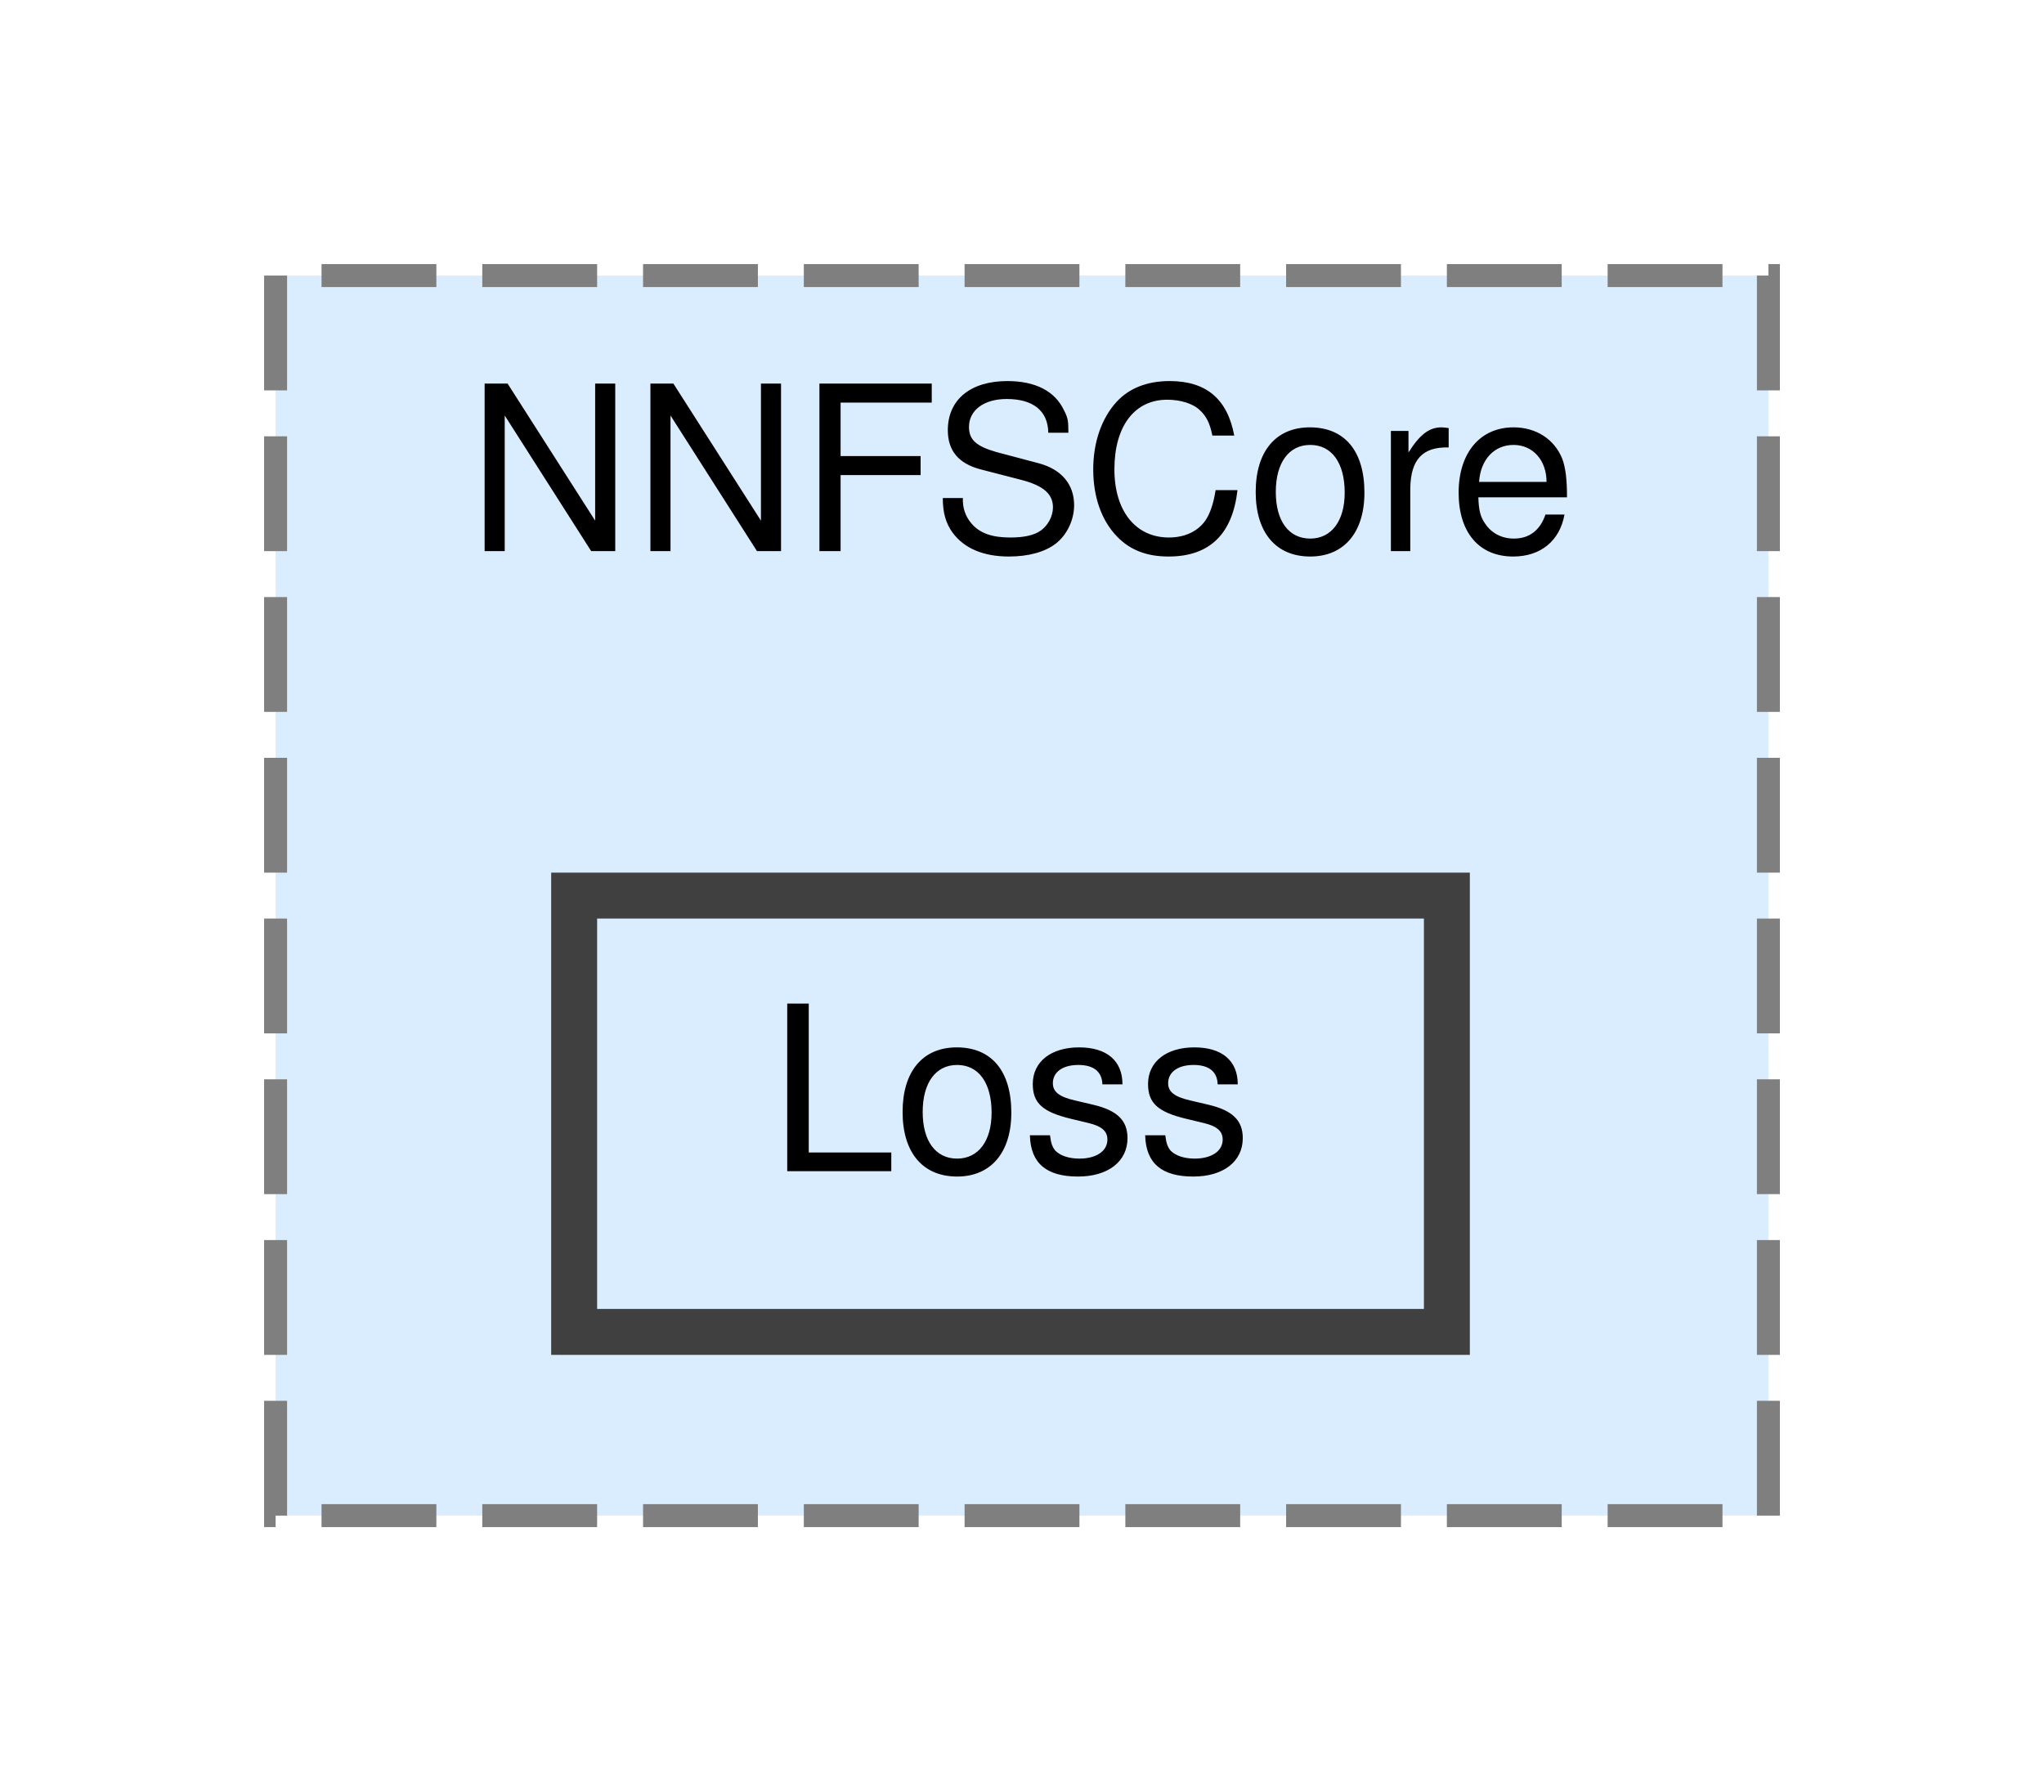
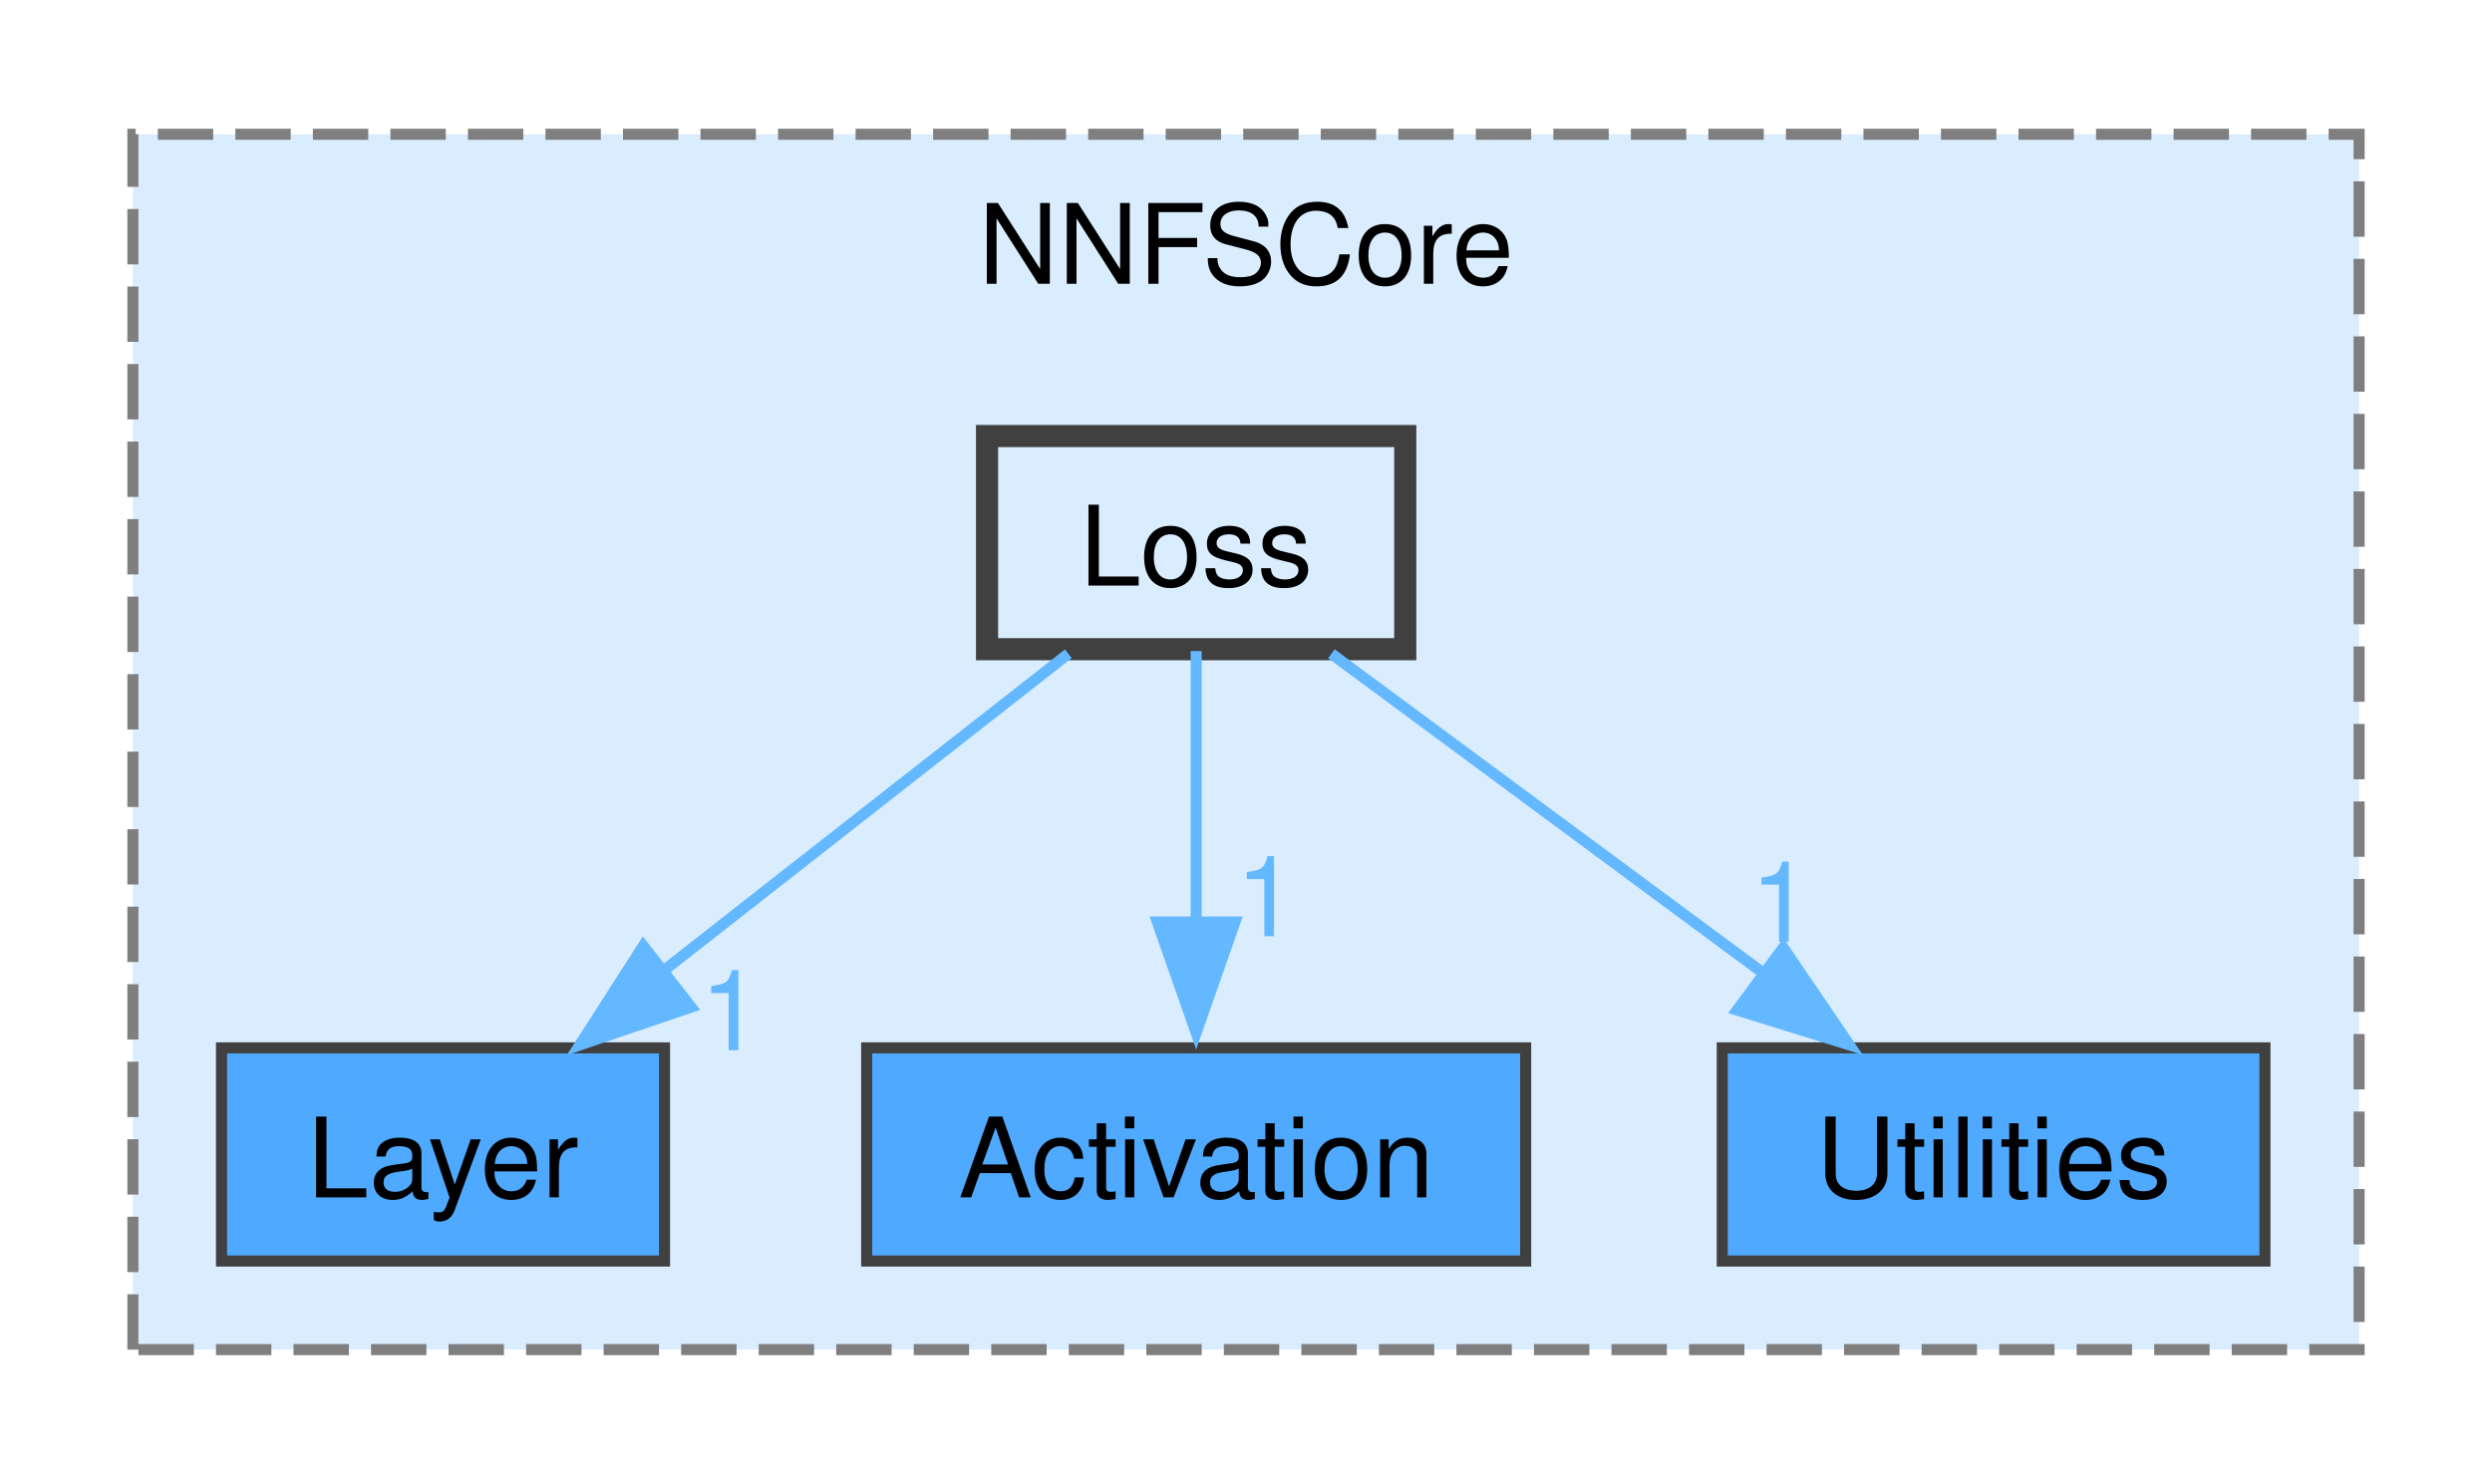
- <svg xmlns="http://www.w3.org/2000/svg" xmlns:xlink="http://www.w3.org/1999/xlink" width="89pt" height="78pt" viewBox="0.00 0.00 89.00 78.00">
-   <g id="graph0" class="graph" transform="scale(1 1) rotate(0) translate(4 74)">
+ <svg xmlns="http://www.w3.org/2000/svg" xmlns:xlink="http://www.w3.org/1999/xlink" width="225pt" height="134pt" viewBox="0.00 0.00 225.00 133.75">
+   <g id="graph0" class="graph" transform="scale(1 1) rotate(0) translate(4 129.75)">
    <g id="clust1" class="cluster">
      <g id="a_clust1">
        <a xlink:href="dir_b83ee6e98edabda9ce26bff501159cde.html" target="_top" xlink:title="NNFSCore">
-           <polygon fill="#daedff" stroke="#7f7f7f" stroke-dasharray="5,2" points="8,-8 8,-62 73,-62 73,-8 8,-8" />
-           <text text-anchor="middle" x="40.5" y="-50" font-family="Helvetica,sans-Serif" font-size="10.00">NNFSCore</text>
+           <polygon fill="#daedff" stroke="#7f7f7f" stroke-dasharray="5,2" points="8,-8 8,-117.75 209,-117.75 209,-8 8,-8" />
+           <text text-anchor="middle" x="108.5" y="-104.25" font-family="Helvetica,sans-Serif" font-size="10.00">NNFSCore</text>
        </a>
      </g>
    </g>
    <g id="node1" class="node">
      <g id="a_node1">
+         <a xlink:href="dir_0122ab7167139957223f7cfcb3da127b.html" target="_top" xlink:title="Layer">
+           <polygon fill="#4ea9ff" stroke="#404040" points="56,-35.25 16,-35.25 16,-16 56,-16 56,-35.25" />
+           <text text-anchor="middle" x="36" y="-21.75" font-family="Helvetica,sans-Serif" font-size="10.00">Layer</text>
+         </a>
+       </g>
+     </g>
+     <g id="node2" class="node">
+       <g id="a_node2">
+         <a xlink:href="dir_201cb20a8b2f7377cbbd09d4dd7052b4.html" target="_top" xlink:title="Activation">
+           <polygon fill="#4ea9ff" stroke="#404040" points="133.75,-35.25 74.25,-35.25 74.25,-16 133.75,-16 133.75,-35.25" />
+           <text text-anchor="middle" x="104" y="-21.75" font-family="Helvetica,sans-Serif" font-size="10.00">Activation</text>
+         </a>
+       </g>
+     </g>
+     <g id="node3" class="node">
+       <g id="a_node3">
+         <a xlink:href="dir_dbbfbd8415df2214283a5126bd14a37e.html" target="_top" xlink:title="Utilities">
+           <polygon fill="#4ea9ff" stroke="#404040" points="200.5,-35.25 151.5,-35.25 151.5,-16 200.5,-16 200.5,-35.25" />
+           <text text-anchor="middle" x="176" y="-21.75" font-family="Helvetica,sans-Serif" font-size="10.00">Utilities</text>
+         </a>
+       </g>
+     </g>
+     <g id="node4" class="node">
+       <g id="a_node4">
        <a xlink:href="dir_3f817c6e3071a82219b2b11cb2fded89.html" target="_top" xlink:title="Loss">
-           <polygon fill="#daedff" stroke="#404040" stroke-width="2" points="59,-35 21,-35 21,-16 59,-16 59,-35" />
-           <text text-anchor="middle" x="40" y="-23" font-family="Helvetica,sans-Serif" font-size="10.00">Loss</text>
+           <polygon fill="#daedff" stroke="#404040" stroke-width="2" points="122.88,-90.5 85.12,-90.5 85.12,-71.25 122.88,-71.25 122.88,-90.5" />
+           <text text-anchor="middle" x="104" y="-77" font-family="Helvetica,sans-Serif" font-size="10.00">Loss</text>
+         </a>
+       </g>
+     </g>
+     <g id="edge1" class="edge">
+       <path fill="none" stroke="#63b8ff" d="M92.46,-70.84C82.44,-62.99 67.7,-51.45 55.79,-42.12" />
+       <polygon fill="#63b8ff" stroke="#63b8ff" points="58.4,-38.93 48.36,-35.52 54.08,-44.45 58.4,-38.93" />
+       <g id="a_edge1-headlabel">
+         <a xlink:href="dir_000003_000002.html" target="_top" xlink:title="1">
+           <text text-anchor="middle" x="61.98" y="-35.04" font-family="Helvetica,sans-Serif" font-size="10.00" fill="#63b8ff">1</text>
+         </a>
+       </g>
+     </g>
+     <g id="edge2" class="edge">
+       <path fill="none" stroke="#63b8ff" d="M104,-71.08C104,-64.42 104,-54.99 104,-46.53" />
+       <polygon fill="#63b8ff" stroke="#63b8ff" points="107.5,-46.61 104,-36.61 100.5,-46.61 107.5,-46.61" />
+       <g id="a_edge2-headlabel">
+         <a xlink:href="dir_000003_000000.html" target="_top" xlink:title="1">
+           <text text-anchor="middle" x="110.34" y="-45.33" font-family="Helvetica,sans-Serif" font-size="10.00" fill="#63b8ff">1</text>
+         </a>
+       </g>
+     </g>
+     <g id="edge3" class="edge">
+       <path fill="none" stroke="#63b8ff" d="M116.21,-70.84C126.93,-62.91 142.74,-51.22 155.41,-41.85" />
+       <polygon fill="#63b8ff" stroke="#63b8ff" points="157.01,-44.29 162.97,-35.52 152.85,-38.66 157.01,-44.29" />
+       <g id="a_edge3-headlabel">
+         <a xlink:href="dir_000003_000009.html" target="_top" xlink:title="1">
+           <text text-anchor="middle" x="156.81" y="-44.83" font-family="Helvetica,sans-Serif" font-size="10.00" fill="#63b8ff">1</text>
        </a>
      </g>
    </g>
  </g>
</svg>
